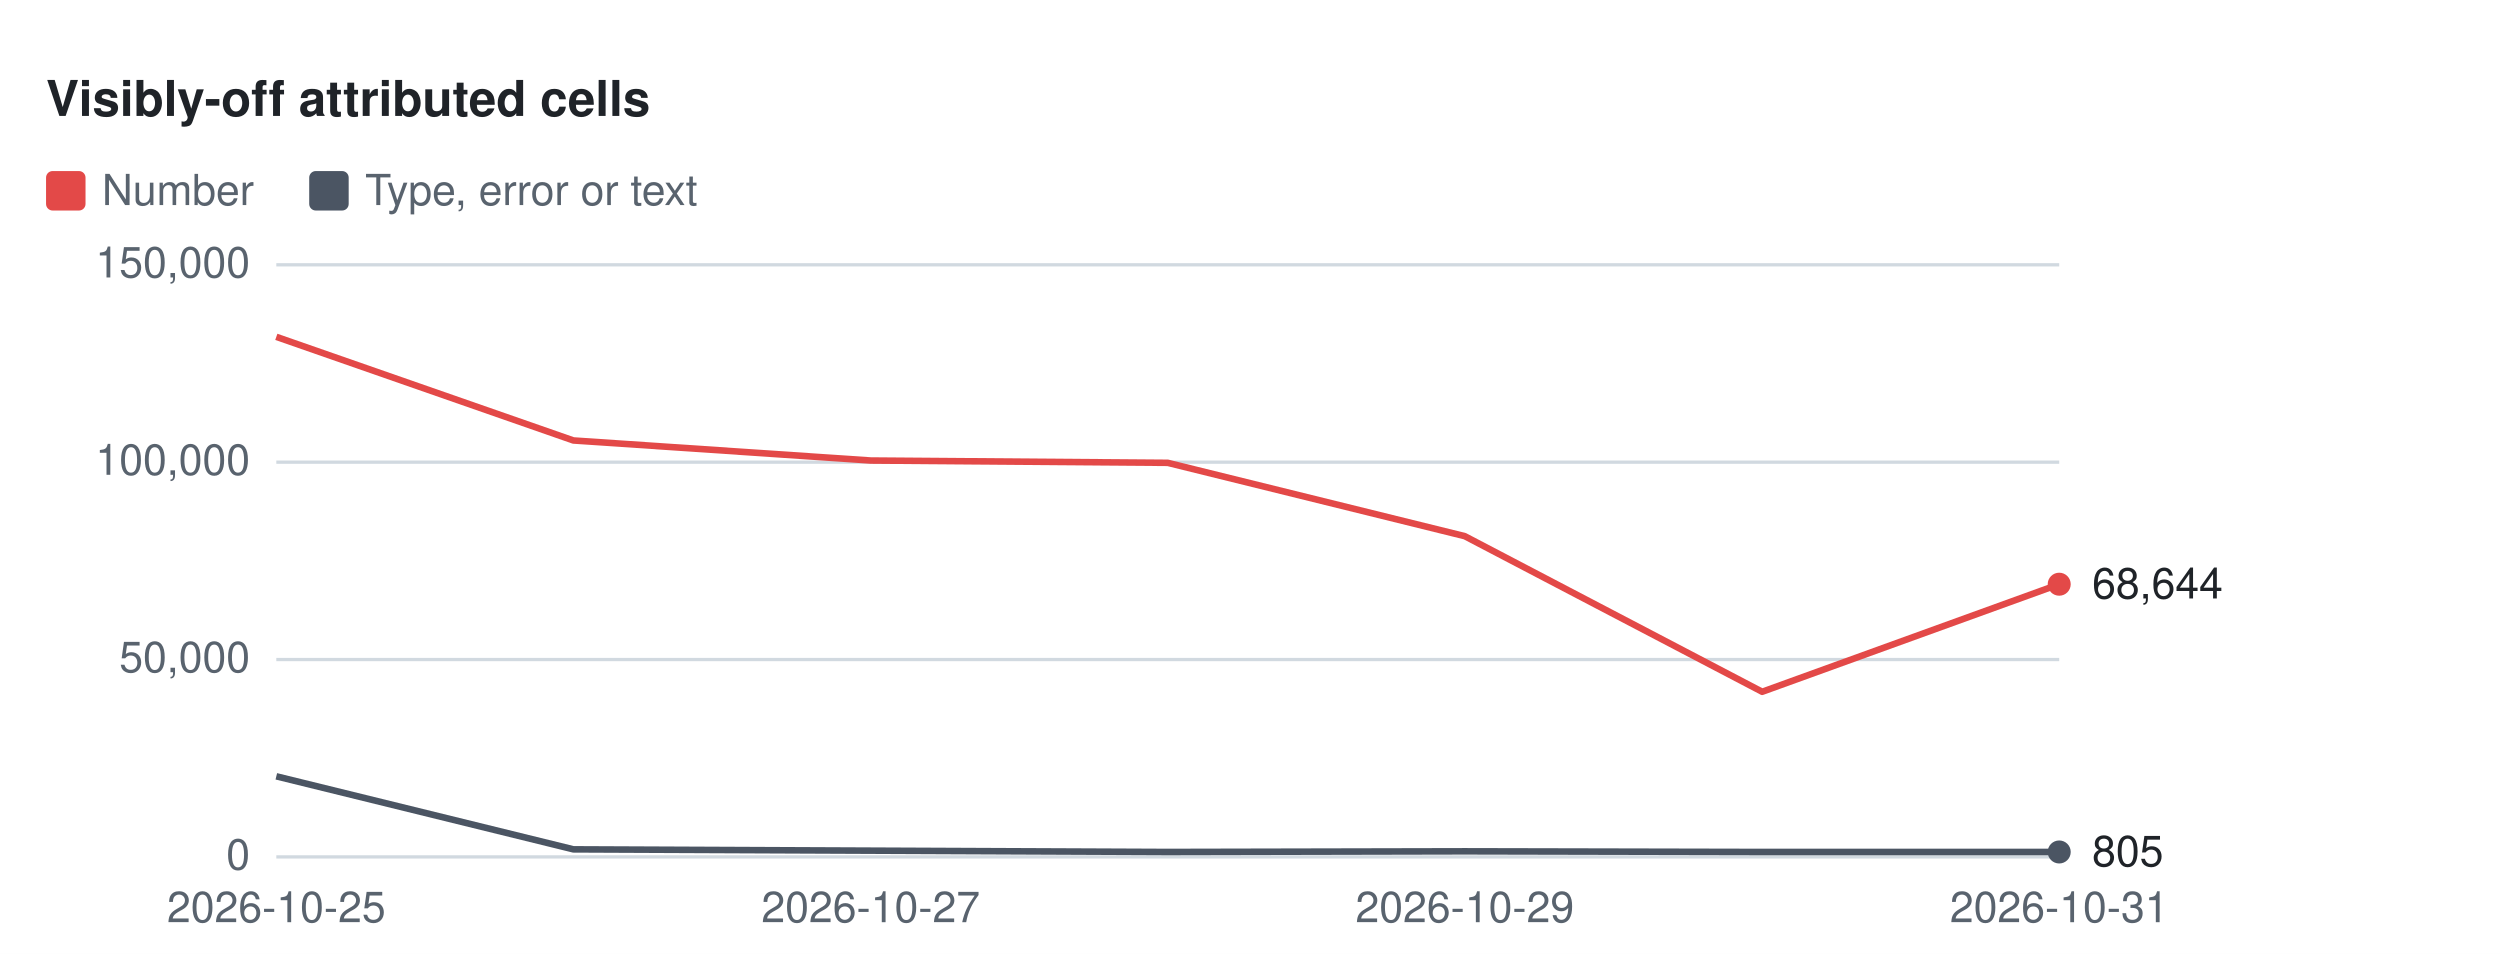
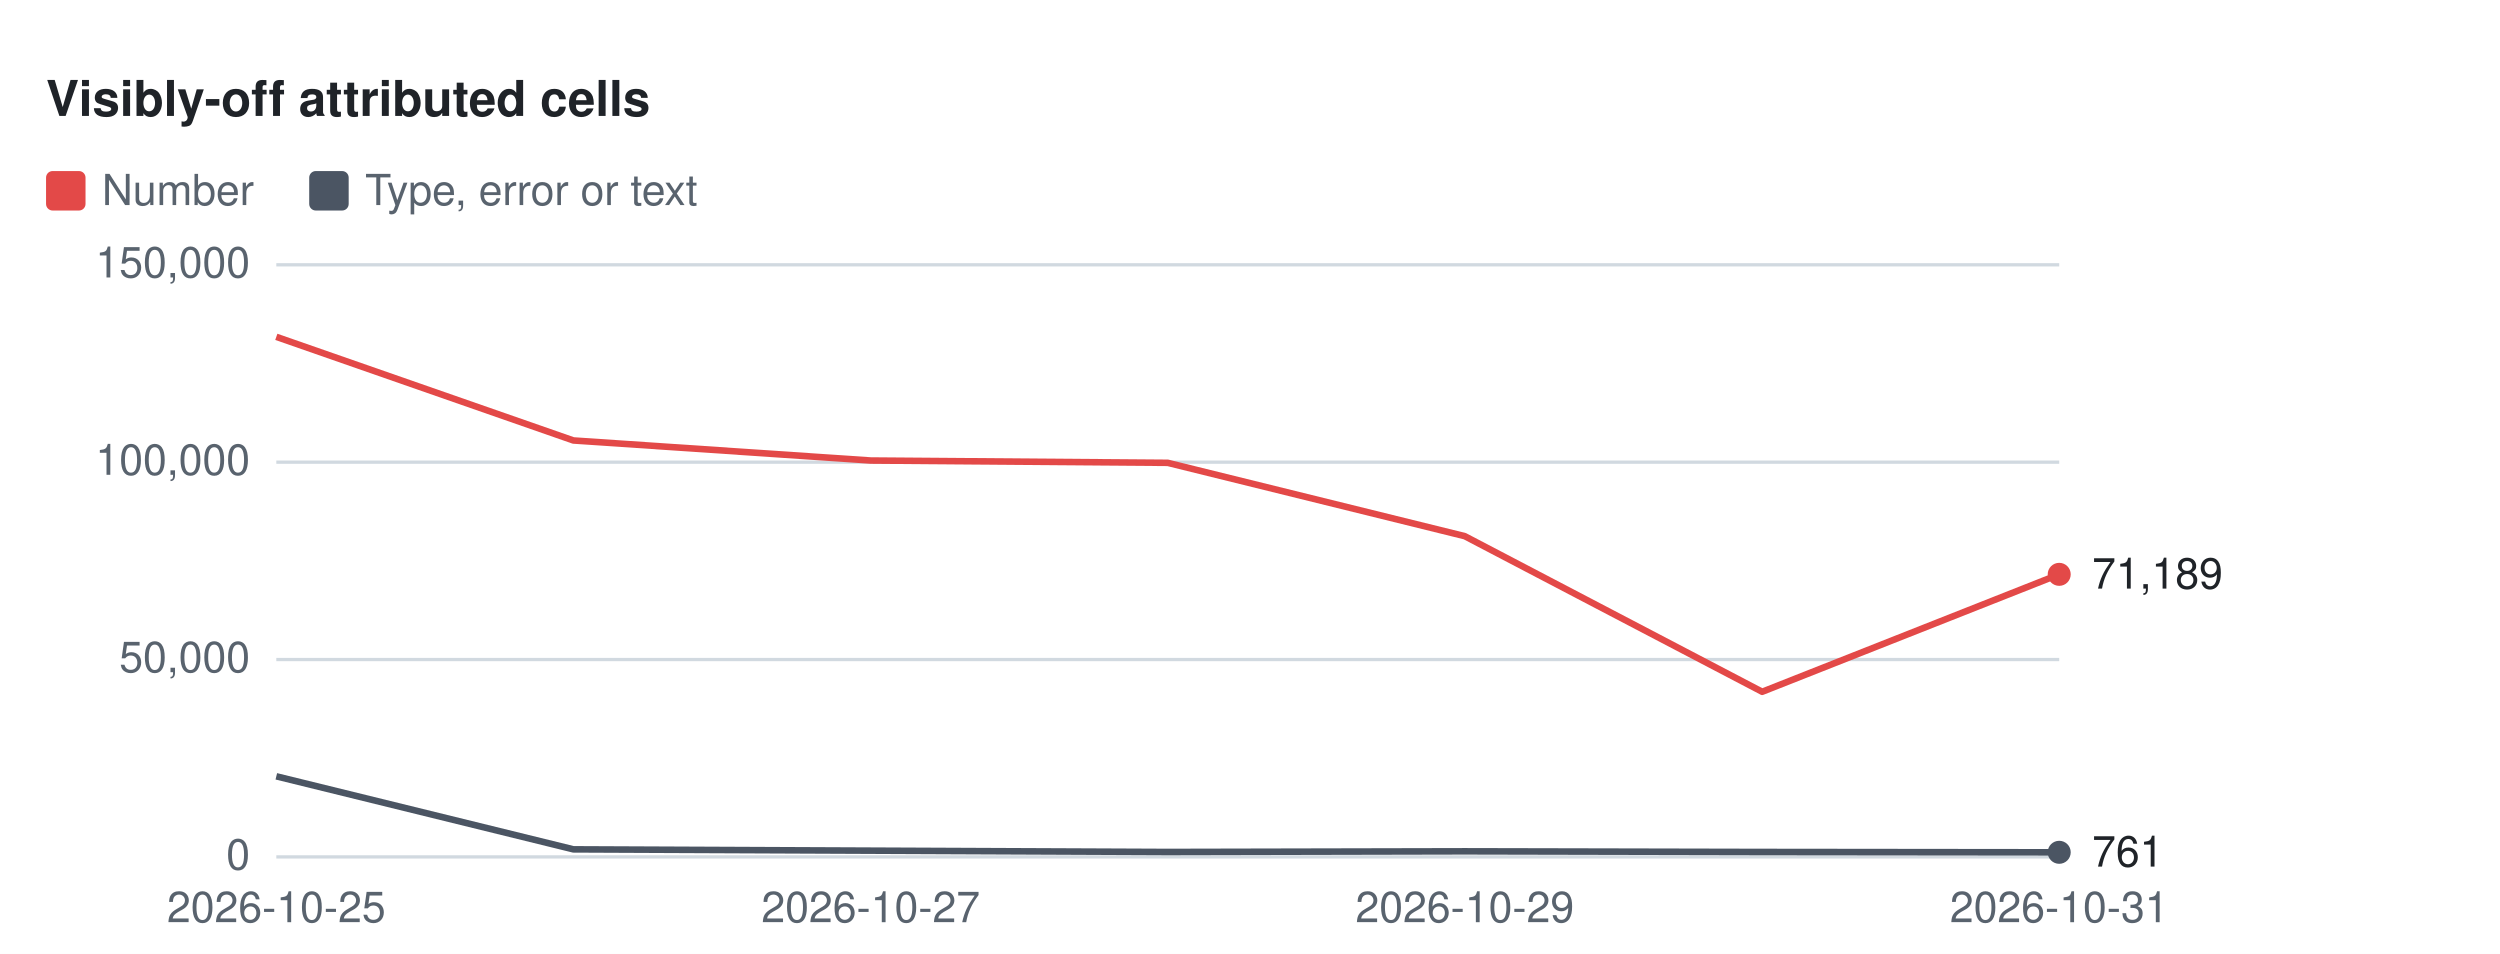
<svg xmlns="http://www.w3.org/2000/svg" width="760" height="290" viewBox="0 0 760 290" role="img" aria-labelledby="t d">
  <style>text{font-family:system-ui,-apple-system,'Segoe UI',Helvetica,Arial,sans-serif;font-size:13px}.title{font-size:15px;font-weight:600}.num{font-variant-numeric:tabular-nums}.bg{fill:#ffffff}.ink{fill:#1f2328}.muted{fill:#59636e}.grid{fill:#d1d9e0}.b-numeric{fill:#e34948}.b-other{fill:#4b5563}.s-numeric{stroke:#e34948}.s-other{stroke:#4b5563}@media (prefers-color-scheme: dark){.bg{fill:#0d1117}.ink{fill:#f0f6fc}.muted{fill:#9198a1}.grid{fill:#3d444d}.b-numeric{fill:#e66767}.b-other{fill:#9ca3af}.s-numeric{stroke:#e66767}.s-other{stroke:#9ca3af}}</style>
  <rect class="bg" fill="#ffffff" x="0" y="0" width="760" height="290" />
  <g transform="translate(14,14)">
    <text x="0.0" y="16.0" class="ink title" fill="#1f2328" text-anchor="start" dominant-baseline="middle">Visibly-off attributed cells</text>
    <rect class="b-numeric" fill="#e34948" x="0.0" y="38" width="12" height="12" rx="2" />
    <text x="17.0" y="44.0" class="muted" fill="#59636e" text-anchor="start" dominant-baseline="middle">Number</text>
    <rect class="b-other" fill="#4b5563" x="80.0" y="38" width="12" height="12" rx="2" />
    <text x="97.0" y="44.0" class="muted" fill="#59636e" text-anchor="start" dominant-baseline="middle">Type, error or text</text>
    <rect class="grid" fill="#d1d9e0" x="70" y="246.0" width="542" height="1" />
    <text x="62.0" y="246.0" class="muted num" fill="#59636e" text-anchor="end" dominant-baseline="middle">0</text>
    <rect class="grid" fill="#d1d9e0" x="70" y="186.0" width="542" height="1" />
    <text x="62.0" y="186.0" class="muted num" fill="#59636e" text-anchor="end" dominant-baseline="middle">50,000</text>
    <rect class="grid" fill="#d1d9e0" x="70" y="126.0" width="542" height="1" />
    <text x="62.0" y="126.0" class="muted num" fill="#59636e" text-anchor="end" dominant-baseline="middle">100,000</text>
    <rect class="grid" fill="#d1d9e0" x="70" y="66.0" width="542" height="1" />
    <text x="62.0" y="66.0" class="muted num" fill="#59636e" text-anchor="end" dominant-baseline="middle">150,000</text>
    <text x="70.0" y="262.0" class="muted num" fill="#59636e" text-anchor="middle" dominant-baseline="middle">2026-10-25</text>
    <text x="250.7" y="262.0" class="muted num" fill="#59636e" text-anchor="middle" dominant-baseline="middle">2026-10-27</text>
    <text x="431.3" y="262.0" class="muted num" fill="#59636e" text-anchor="middle" dominant-baseline="middle">2026-10-29</text>
    <text x="612.0" y="262.0" class="muted num" fill="#59636e" text-anchor="middle" dominant-baseline="middle">2026-10-31</text>
-     <polyline class="s-numeric" stroke="#e34948" fill="none" stroke-width="2" stroke-linejoin="round" points="70.0,88.4 160.3,119.9 250.7,126.0 341.0,126.7 431.3,149.0 521.7,196.3 612.0,163.6" />
-     <circle class="b-numeric" fill="#e34948" cx="612.0" cy="163.6" r="3.5" />
-     <polyline class="s-other" stroke="#4b5563" fill="none" stroke-width="2" stroke-linejoin="round" points="70.0,222.0 160.3,244.2 250.7,244.6 341.0,245.0 431.3,244.8 521.7,245.0 612.0,245.0" />
-     <circle class="b-other" fill="#4b5563" cx="612.0" cy="245.0" r="3.5" />
-     <text x="622.0" y="163.6" class="ink num" fill="#1f2328" text-anchor="start" dominant-baseline="middle">68,644</text>
-     <text x="622.0" y="245.0" class="ink num" fill="#1f2328" text-anchor="start" dominant-baseline="middle">805</text>
+     <polyline class="s-numeric" stroke="#e34948" fill="none" stroke-width="2" stroke-linejoin="round" points="70.0,88.4 160.3,119.9 250.7,126.0 341.0,126.7 431.3,149.0 521.7,196.3 612.0,160.6" />
+     <circle class="b-numeric" fill="#e34948" cx="612.0" cy="160.6" r="3.5" />
+     <polyline class="s-other" stroke="#4b5563" fill="none" stroke-width="2" stroke-linejoin="round" points="70.0,222.0 160.3,244.2 250.7,244.6 341.0,245.0 431.3,244.8 521.7,245.0 612.0,245.1" />
+     <circle class="b-other" fill="#4b5563" cx="612.0" cy="245.1" r="3.5" />
+     <text x="622.0" y="160.6" class="ink num" fill="#1f2328" text-anchor="start" dominant-baseline="middle">71,189</text>
+     <text x="622.0" y="245.1" class="ink num" fill="#1f2328" text-anchor="start" dominant-baseline="middle">761</text>
  </g>
</svg>
